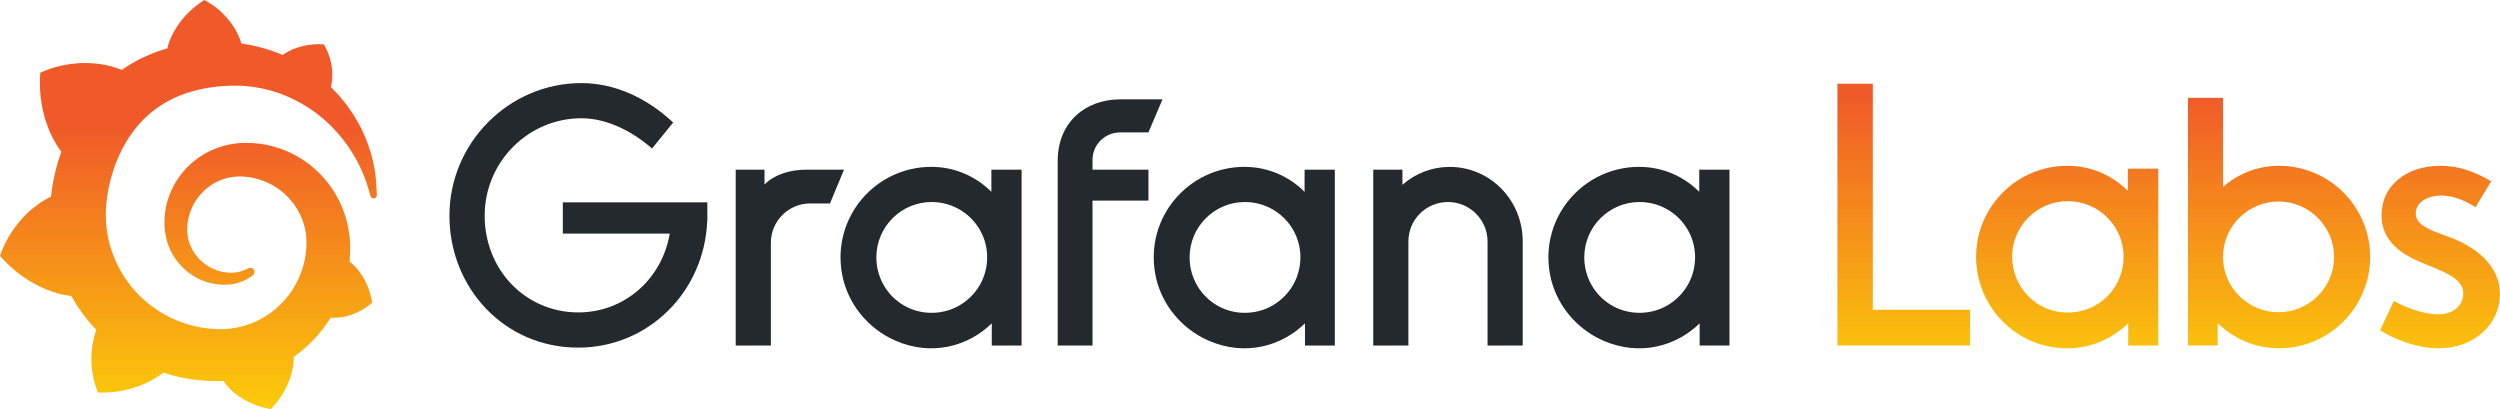
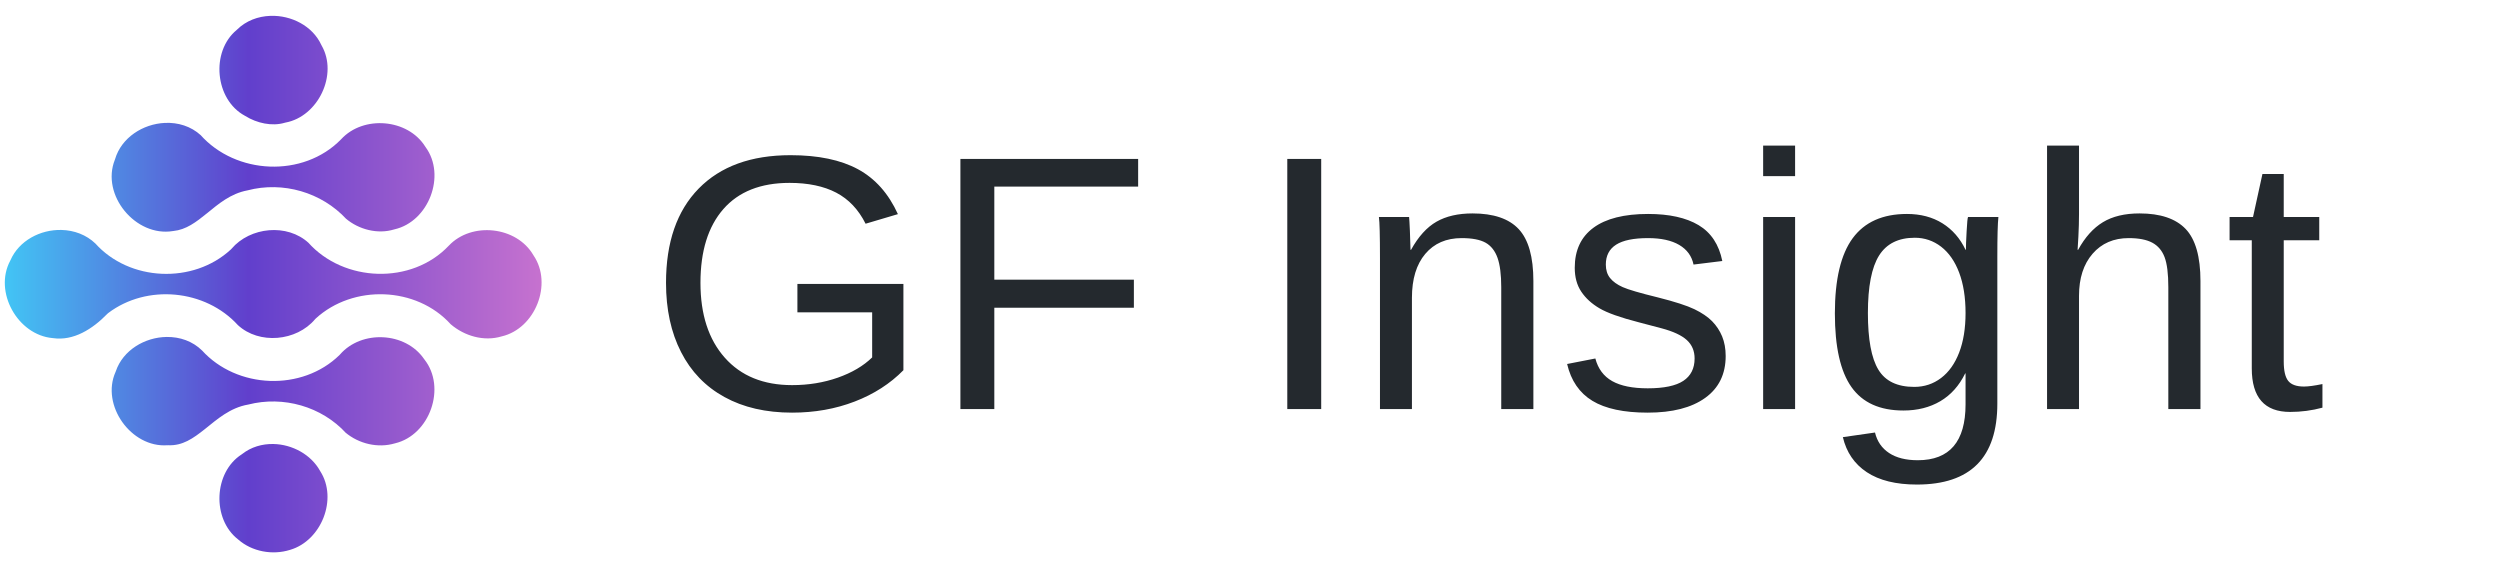
- <svg xmlns="http://www.w3.org/2000/svg" viewBox="0 0 568 92.92" style="enable-background:new 0 0 568 92.92" xml:space="preserve">
-   <style>
-     .st0{fill:#24292e}
-   </style>
-   <path class="st0" d="M160.69 50.13c-.64 16.22-13.42 28.85-29.33 28.85-16.78 0-29.25-13.58-29.25-29.97 0-16.54 13.51-30.13 29.97-30.13 7.43 0 14.7 3.2 20.86 8.95l-4.79 5.91c-4.71-4.08-10.39-6.87-16.06-6.87-12.07 0-21.97 9.91-21.97 22.13 0 12.39 9.35 21.98 21.26 21.98 10.71 0 19.1-7.83 20.78-17.9h-24.29v-7.11h32.84v4.16zM188.57 46.22h-4.48c-4.94 0-8.95 4.01-8.95 8.95V78.5h-7.99V38.55h6.55v3.36c2.16-2.16 5.59-3.36 9.43-3.36h8.63l-3.19 7.67zM232.12 78.5h-6.79v-5.03c-5.25 5.13-13.54 7.59-21.93 3.91-6.22-2.73-10.85-8.4-12.08-15.09-2.38-12.92 7.56-24.38 20.26-24.38 5.35 0 10.15 2.16 13.66 5.67v-5.03h6.87V78.5zm-8.18-17.1c1.89-8.12-4.26-15.5-12.28-15.5-6.95 0-12.55 5.67-12.55 12.55 0 7.77 6.83 13.79 14.78 12.43 4.9-.84 8.93-4.64 10.05-9.48zM248.22 36.31v2.24h12.71v7.03h-12.71V78.5h-7.91V36.55c0-8.79 6.31-13.98 14.22-13.98h9.59l-3.2 7.51h-6.39c-3.51 0-6.31 2.79-6.31 6.23zM303.28 78.5h-6.79v-5.03c-5.25 5.13-13.54 7.59-21.93 3.91-6.22-2.73-10.85-8.4-12.08-15.09-2.38-12.92 7.56-24.38 20.26-24.38 5.35 0 10.15 2.16 13.66 5.67v-5.03h6.87V78.5zm-8.17-17.1c1.89-8.12-4.26-15.5-12.28-15.5-6.95 0-12.55 5.67-12.55 12.55 0 7.77 6.83 13.79 14.78 12.43 4.9-.84 8.92-4.64 10.05-9.48zM345.96 54.85V78.5h-7.99V54.85c0-4.95-4.08-8.95-8.95-8.95-5.03 0-9.03 4-9.03 8.95V78.5H312V38.55h6.63v3.44a16.2 16.2 0 0 1 10.71-4.07c9.27-.01 16.62 7.58 16.62 16.93zM392.95 78.5h-6.79v-5.03c-5.25 5.13-13.54 7.59-21.93 3.91-6.22-2.73-10.85-8.4-12.08-15.09-2.38-12.92 7.56-24.38 20.26-24.38 5.35 0 10.15 2.16 13.66 5.67v-5.03h6.87V78.5zm-8.17-17.1c1.89-8.12-4.26-15.5-12.28-15.5-6.95 0-12.55 5.67-12.55 12.55 0 7.77 6.83 13.79 14.78 12.43 4.9-.84 8.92-4.64 10.05-9.48z" />
-   <g>
-     <linearGradient id="SVGID_1_" gradientUnits="userSpaceOnUse" x1="432.53" y1="105.725" x2="432.53" y2="21.688">
-       <stop offset="0" style="stop-color:#fff100" />
-       <stop offset="1" style="stop-color:#f05a28" />
+ <svg xmlns="http://www.w3.org/2000/svg" viewBox="0 0 440 100">
+   <defs>
+     <linearGradient id="gf-insight-gradient" x1="13.411" y1="182.5" x2="337.589" y2="182.5" gradientUnits="userSpaceOnUse">
+       <stop offset="0" stop-color="#41c9f6" />
+       <stop offset="0.455" stop-color="#613fcc" />
+       <stop offset="1" stop-color="#c973cf" />
    </linearGradient>
-     <path d="M447.6 78.5h-30.14V19.02h8.04v51.36h22.1v8.12z" style="fill:url(#SVGID_1_)" />
-     <linearGradient id="SVGID_2_" gradientUnits="userSpaceOnUse" x1="469.662" y1="105.725" x2="469.662" y2="21.688">
-       <stop offset="0" style="stop-color:#fff100" />
-       <stop offset="1" style="stop-color:#f05a28" />
-     </linearGradient>
-     <path d="M490.36 78.5h-6.83v-5.06c-3.54 3.46-8.44 5.71-13.82 5.71-11.49 0-20.74-9.32-20.74-20.82 0-11.33 9.24-20.66 20.74-20.66 5.39 0 10.21 2.17 13.74 5.71v-5.06h6.91V78.5zm-7.88-20.18c0-6.91-5.63-12.62-12.7-12.62-6.99 0-12.62 5.71-12.62 12.62 0 7.07 5.63 12.7 12.62 12.7 7.08 0 12.7-5.62 12.7-12.7z" style="fill:url(#SVGID_2_)" />
-     <linearGradient id="SVGID_3_" gradientUnits="userSpaceOnUse" x1="517.805" y1="105.725" x2="517.805" y2="21.688">
-       <stop offset="0" style="stop-color:#fff100" />
-       <stop offset="1" style="stop-color:#f05a28" />
-     </linearGradient>
-     <path d="M538.5 58.4c0 11.41-9.32 20.74-20.73 20.74-5.39 0-10.37-2.25-13.91-5.71v5.06h-6.75V22.24h7.96v20.25c3.3-2.97 7.8-4.82 12.7-4.82 11.41 0 20.73 9.24 20.73 20.73zm-8.2 0c0-6.99-5.71-12.62-12.62-12.62s-12.62 5.63-12.62 12.62c0 6.91 5.71 12.54 12.62 12.54s12.62-5.62 12.62-12.54z" style="fill:url(#SVGID_3_)" />
-     <linearGradient id="SVGID_4_" gradientUnits="userSpaceOnUse" x1="554.375" y1="105.725" x2="554.375" y2="21.688">
-       <stop offset="0" style="stop-color:#fff100" />
-       <stop offset="1" style="stop-color:#f05a28" />
-     </linearGradient>
-     <path d="m565.99 41.2-3.54 5.87c-1.69-1.04-4.58-2.65-7.8-2.65-3.05 0-5.79 1.53-5.79 4.02 0 2.73 3.13 3.78 7.07 5.22 6.43 2.25 12.06 6.59 12.06 13.18 0 6.67-5.71 12.3-13.9 12.3-4.98 0-9.97-2.01-13.34-4.1l3.14-6.67c2.33 1.37 6.67 3.05 9.97 3.05 4.02 0 5.79-2.41 5.79-4.74 0-2.73-2.49-4.26-8.04-6.43-4.02-1.61-10.53-4.26-10.53-11.41 0-6.67 5.71-11.17 13.34-11.17 4.5 0 8.19 1.52 11.57 3.53z" style="fill:url(#SVGID_4_)" />
+   </defs>
+   <g transform="scale(0.2739726)">
+     <path fill="url(#gf-insight-gradient)" d="m 173.895,24.971 c -7.312,0.25 -14.33,2.865 -19.594,8.047 a 4.411,4.411 0 0 1 -0.281,0.256 c -15.361,12.717 -12.78,40.864 4.818,50.346 a 4.411,4.411 0 0 1 0.24,0.139 c 6.863,4.277 15.755,6.208 23.16,4 a 4.411,4.411 0 0 1 0.457,-0.111 c 19.21,-3.553 31.03,-28.269 21.225,-45.277 a 4.411,4.411 0 0 1 -0.184,-0.354 C 198.577,30.843 186.081,24.554 173.895,24.971 Z M 111.852,87.84 C 98.988,88.435 86.388,96.463 82.639,109.09 a 4.411,4.411 0 0 1 -0.133,0.383 c -8.288,20.722 12.209,45.452 34.047,41.883 a 4.411,4.411 0 0 1 0.279,-0.035 c 7.467,-0.735 13.301,-5.143 19.859,-10.475 6.534,-5.312 13.692,-11.521 23.725,-13.398 20.811,-5.444 43.48,1.111 58.094,16.912 L 218.137,144 c 7.635,6.521 18.811,9.327 28.293,6.416 a 4.411,4.411 0 0 1 0.316,-0.084 c 20.06,-4.566 30.427,-31.624 18.236,-48.283 a 4.411,4.411 0 0 1 -0.182,-0.27 C 254.557,85.376 228.489,83.198 215.414,97.41 a 4.411,4.411 0 0 1 -0.092,0.096 C 193.132,120.216 153.526,118.31 132.684,94.783 l 0.322,0.328 C 127.164,89.761 119.57,87.483 111.852,87.84 Z M 51.137,150.701 c -12.354,-0.301 -24.894,6.228 -29.936,17.764 a 4.411,4.411 0 0 1 -0.15,0.314 c -9.787,18.31 4.362,43.595 24.883,45.418 a 4.411,4.411 0 0 1 0.246,0.027 c 11.976,1.745 23.15,-5.243 31.92,-14.277 a 4.411,4.411 0 0 1 0.502,-0.445 c 22.685,-17.172 57.003,-13.941 76.162,7.082 12.518,11.56 34.405,9.506 45.316,-3.457 a 4.411,4.411 0 0 1 0.395,-0.412 c 21.98,-20.151 59.109,-18.874 79.248,3.346 8.186,7.015 19.584,10.215 29.771,7.189 a 4.411,4.411 0 0 1 0.248,-0.066 c 19.61,-4.601 30.022,-30.748 18.66,-47.486 a 4.411,4.411 0 0 1 -0.162,-0.258 c -9.828,-16.876 -36.186,-19.713 -49.59,-5.539 l 0.002,-0.004 c -21.818,23.111 -61.717,21.651 -82.645,-1.859 l 0.299,0.305 c -12.527,-11.599 -34.347,-9.48 -45.324,3.449 a 4.411,4.411 0 0 1 -0.365,0.383 c -22.079,20.425 -59.592,18.834 -79.691,-3.672 l 0.223,0.232 c -5.432,-5.253 -12.599,-7.852 -20.012,-8.033 z m 61.836,62.834 c -12.839,0.143 -25.7,7.73 -29.9,20.148 a 4.411,4.411 0 0 1 -0.152,0.387 c -8.759,19.578 9.187,44.629 30.432,43.057 a 4.411,4.411 0 0 1 0.525,-0.008 c 8.336,0.376 14.492,-3.904 21.549,-9.52 7.036,-5.598 14.646,-12.521 25.428,-14.369 20.53,-5.25 43.109,1.092 57.496,16.857 l -0.43,-0.412 c 7.939,6.636 19.056,9.258 28.928,6.377 a 4.411,4.411 0 0 1 0.213,-0.057 c 20.412,-4.872 30.275,-32.79 17.199,-49.287 a 4.411,4.411 0 0 1 -0.178,-0.242 c -10.943,-15.927 -36.699,-17.192 -49.373,-2.615 a 4.411,4.411 0 0 1 -0.238,0.254 c -21.976,21.564 -60.298,19.999 -80.861,-2.736 l 0.172,0.18 c -5.629,-5.56 -13.105,-8.1 -20.809,-8.014 z m 62.637,62.863 c -6.602,-0.128 -13.067,1.746 -18.346,5.889 a 4.411,4.411 0 0 1 -0.34,0.242 c -16.425,10.541 -17.481,37.908 -2.078,49.877 a 4.411,4.411 0 0 1 0.195,0.162 c 8.046,7.035 20.022,9.233 30.293,6.014 a 4.411,4.411 0 0 1 0.082,-0.023 c 18.348,-5.367 28.122,-29.879 17.746,-46.125 a 4.411,4.411 0 0 1 -0.145,-0.242 c -5.333,-9.657 -16.405,-15.579 -27.408,-15.793 z" transform="matrix(1.093925,0,0,1.093925,-16.47362,-17.13251)" />
  </g>
-   <linearGradient id="SVGID_5_" gradientUnits="userSpaceOnUse" x1="42.775" y1="113.822" x2="42.775" y2="28.926">
-     <stop offset="0" style="stop-color:#fff100" />
-     <stop offset="1" style="stop-color:#f05a28" />
-   </linearGradient>
-   <path d="M85.43 41a32.59 32.59 0 0 0-.93-5.35c-.52-1.98-1.29-4.15-2.4-6.41a35.402 35.402 0 0 0-6.93-9.46c1.31-5.2-1.59-9.7-1.59-9.7-5-.31-8.18 1.55-9.36 2.41-.2-.08-.39-.17-.59-.25-.85-.35-1.73-.67-2.63-.95-.9-.28-1.82-.54-2.76-.77-.94-.22-1.9-.41-2.87-.56-.17-.03-.34-.05-.51-.07C52.68 2.91 46.41 0 46.41 0c-6.98 4.43-8.31 10.63-8.31 10.63s-.03.14-.07.37c-.39.11-.77.22-1.16.34-.54.16-1.06.36-1.6.55-.53.21-1.06.41-1.59.64-1.05.45-2.1.96-3.12 1.53-.99.56-1.96 1.17-2.91 1.83-.14-.06-.24-.11-.24-.11-9.67-3.69-18.26.75-18.26.75-.78 10.29 3.86 16.77 4.78 17.94-.23.64-.44 1.28-.64 1.93a43.921 43.921 0 0 0-1.71 8.27C2.65 49.08 0 58.13 0 58.13c7.46 8.58 16.15 9.11 16.15 9.11.01-.01.02-.01.02-.02 1.11 1.97 2.39 3.85 3.82 5.6.6.73 1.24 1.44 1.89 2.12-2.72 7.77.38 14.25.38 14.25 8.3.31 13.76-3.63 14.9-4.54.83.28 1.66.53 2.51.75 2.55.66 5.16 1.04 7.77 1.16.65.03 1.3.04 1.96.04h.32l.21-.01.41-.01.41-.02.01.01c3.91 5.58 10.79 6.37 10.79 6.37 4.89-5.16 5.17-10.27 5.17-11.38v-.23c0-.08-.01-.15-.01-.24 1.03-.72 2.01-1.49 2.93-2.32 1.96-1.77 3.67-3.79 5.09-5.96.13-.2.26-.41.39-.62 5.54.32 9.44-3.43 9.44-3.43-.92-5.77-4.21-8.58-4.89-9.12 0 0-.03-.02-.07-.05a.612.612 0 0 1-.06-.05c-.04-.02-.08-.05-.12-.08.03-.35.06-.69.08-1.04.04-.62.06-1.24.06-1.86V55.59l-.02-.39-.03-.52a7.25 7.25 0 0 0-.04-.5c-.01-.16-.03-.32-.05-.48l-.06-.48-.07-.48a24.091 24.091 0 0 0-3.19-8.86c-1.28-2.12-2.88-4-4.67-5.58-1.8-1.59-3.81-2.86-5.92-3.81-2.11-.95-4.33-1.56-6.54-1.84-1.1-.14-2.21-.2-3.3-.19l-.41.01H55.02l-.17.01-.4.03c-.15.01-.31.02-.45.04-.56.05-1.12.13-1.66.24-2.19.41-4.26 1.2-6.09 2.29a18.628 18.628 0 0 0-4.7 4 18.247 18.247 0 0 0-2.98 5.03 17.884 17.884 0 0 0-1.21 6.7c0 .11 0 .22.01.33l.01.36c.02.21.03.43.05.64.09.9.25 1.76.49 2.6a13.92 13.92 0 0 0 5.51 7.62c1.21.83 2.5 1.42 3.78 1.79 1.28.38 2.55.54 3.75.54.15 0 .3 0 .45-.01.08 0 .16-.01.24-.01.08 0 .16-.01.24-.01.13-.01.25-.03.38-.04.03 0 .07-.01.11-.01l.12-.02.23-.03c.16-.02.29-.05.44-.08.14-.03.28-.05.42-.09.28-.06.54-.14.8-.23.52-.17 1.01-.38 1.47-.61.46-.24.88-.5 1.27-.77.11-.08.22-.16.33-.25.42-.33.49-.94.15-1.35a.954.954 0 0 0-1.2-.23c-.1.05-.2.11-.3.16-.35.17-.71.32-1.1.45-.39.12-.79.22-1.21.3-.21.03-.42.06-.64.08-.11.01-.22.02-.32.02-.11 0-.22.01-.32.01s-.21 0-.31-.01c-.13-.01-.26-.01-.39-.02h-.05l-.09-.01c-.06-.01-.12-.01-.17-.02-.12-.01-.23-.03-.35-.04-.94-.13-1.89-.4-2.8-.82a9.99 9.99 0 0 1-2.59-1.7 9.886 9.886 0 0 1-2.02-2.54c-.54-.97-.92-2.04-1.1-3.17-.09-.56-.13-1.15-.11-1.72.01-.16.01-.31.02-.47v-.09l.01-.12c.01-.08.01-.15.02-.23.03-.31.08-.62.13-.93a12.2 12.2 0 0 1 3.57-6.68 12.365 12.365 0 0 1 3.27-2.24c.61-.28 1.24-.51 1.89-.68.65-.17 1.32-.29 1.99-.35.34-.03.68-.04 1.02-.04h.23l.28.01.17.01h.1l.28.02c.73.06 1.46.16 2.18.33 1.44.32 2.84.85 4.15 1.57 2.61 1.45 4.84 3.71 6.2 6.44.69 1.36 1.17 2.82 1.41 4.33.06.38.1.76.13 1.14l.02.29.01.29c.01.1.01.19.01.29 0 .1.01.2 0 .27v.25l-.01.28c-.01.19-.02.49-.03.68-.03.42-.07.83-.12 1.25-.05.41-.12.82-.19 1.23-.08.41-.17.81-.27 1.21-.2.8-.46 1.6-.77 2.37-.61 1.55-1.43 3.02-2.41 4.38a19.79 19.79 0 0 1-7.72 6.32c-1.53.69-3.15 1.2-4.8 1.47-.83.14-1.67.22-2.51.25l-.16.01h-1.11c-.45-.01-.9-.03-1.35-.07-1.8-.13-3.57-.45-5.29-.95-1.72-.5-3.39-1.17-4.97-2.01-3.16-1.69-5.98-4-8.19-6.79a26.224 26.224 0 0 1-2.88-4.45c-.8-1.57-1.43-3.22-1.9-4.9-.46-1.69-.75-3.41-.86-5.15l-.02-.33-.01-.08V49.84l-.01-.29v-.37l-.01-.4v-.27c0-.21.01-.42.01-.64.03-.86.1-1.74.22-2.62A34.845 34.845 0 0 1 25.35 40c.49-1.71 1.1-3.37 1.83-4.94 1.45-3.14 3.35-5.91 5.64-8.13a23.769 23.769 0 0 1 3.69-2.96c.65-.43 1.33-.83 2.03-1.19.34-.19.7-.35 1.05-.52l.54-.24c.18-.08.36-.16.54-.23.72-.31 1.47-.56 2.22-.8.19-.06.38-.11.57-.17.19-.06.38-.1.57-.16.38-.11.77-.2 1.15-.29.19-.05.39-.09.58-.13l.58-.12c.2-.04.39-.07.59-.11l.29-.05.29-.04.59-.09c.22-.04.44-.05.66-.09.18-.02.48-.06.66-.08.14-.01.28-.03.42-.04l.28-.03.14-.01.16-.01c.22-.01.44-.03.67-.04l.33-.02H51.51l.14-.01.57-.03c.75-.02 1.5-.02 2.25 0 1.49.06 2.95.22 4.37.49 2.84.53 5.51 1.44 7.93 2.64 2.42 1.18 4.59 2.64 6.47 4.22.12.1.23.2.35.3.11.1.23.2.34.3.23.2.45.41.67.61.22.2.43.41.64.62.21.21.42.42.61.63.8.85 1.54 1.7 2.2 2.56 1.34 1.72 2.41 3.46 3.26 5.1.05.1.11.2.16.31.05.1.1.2.15.31.1.2.2.4.29.6.09.2.19.4.27.59.09.2.17.39.25.58.32.77.61 1.5.84 2.19.39 1.11.68 2.12.9 3 .09.35.42.58.78.55.37-.03.66-.34.67-.71-.06-1-.08-2.1-.19-3.36z" style="fill:url(#SVGID_5_)" />
+   <text x="114" y="72" fill="#24292e" font-family="Arial, Helvetica, sans-serif" font-size="64" font-weight="500">GF Insight</text>
</svg>
